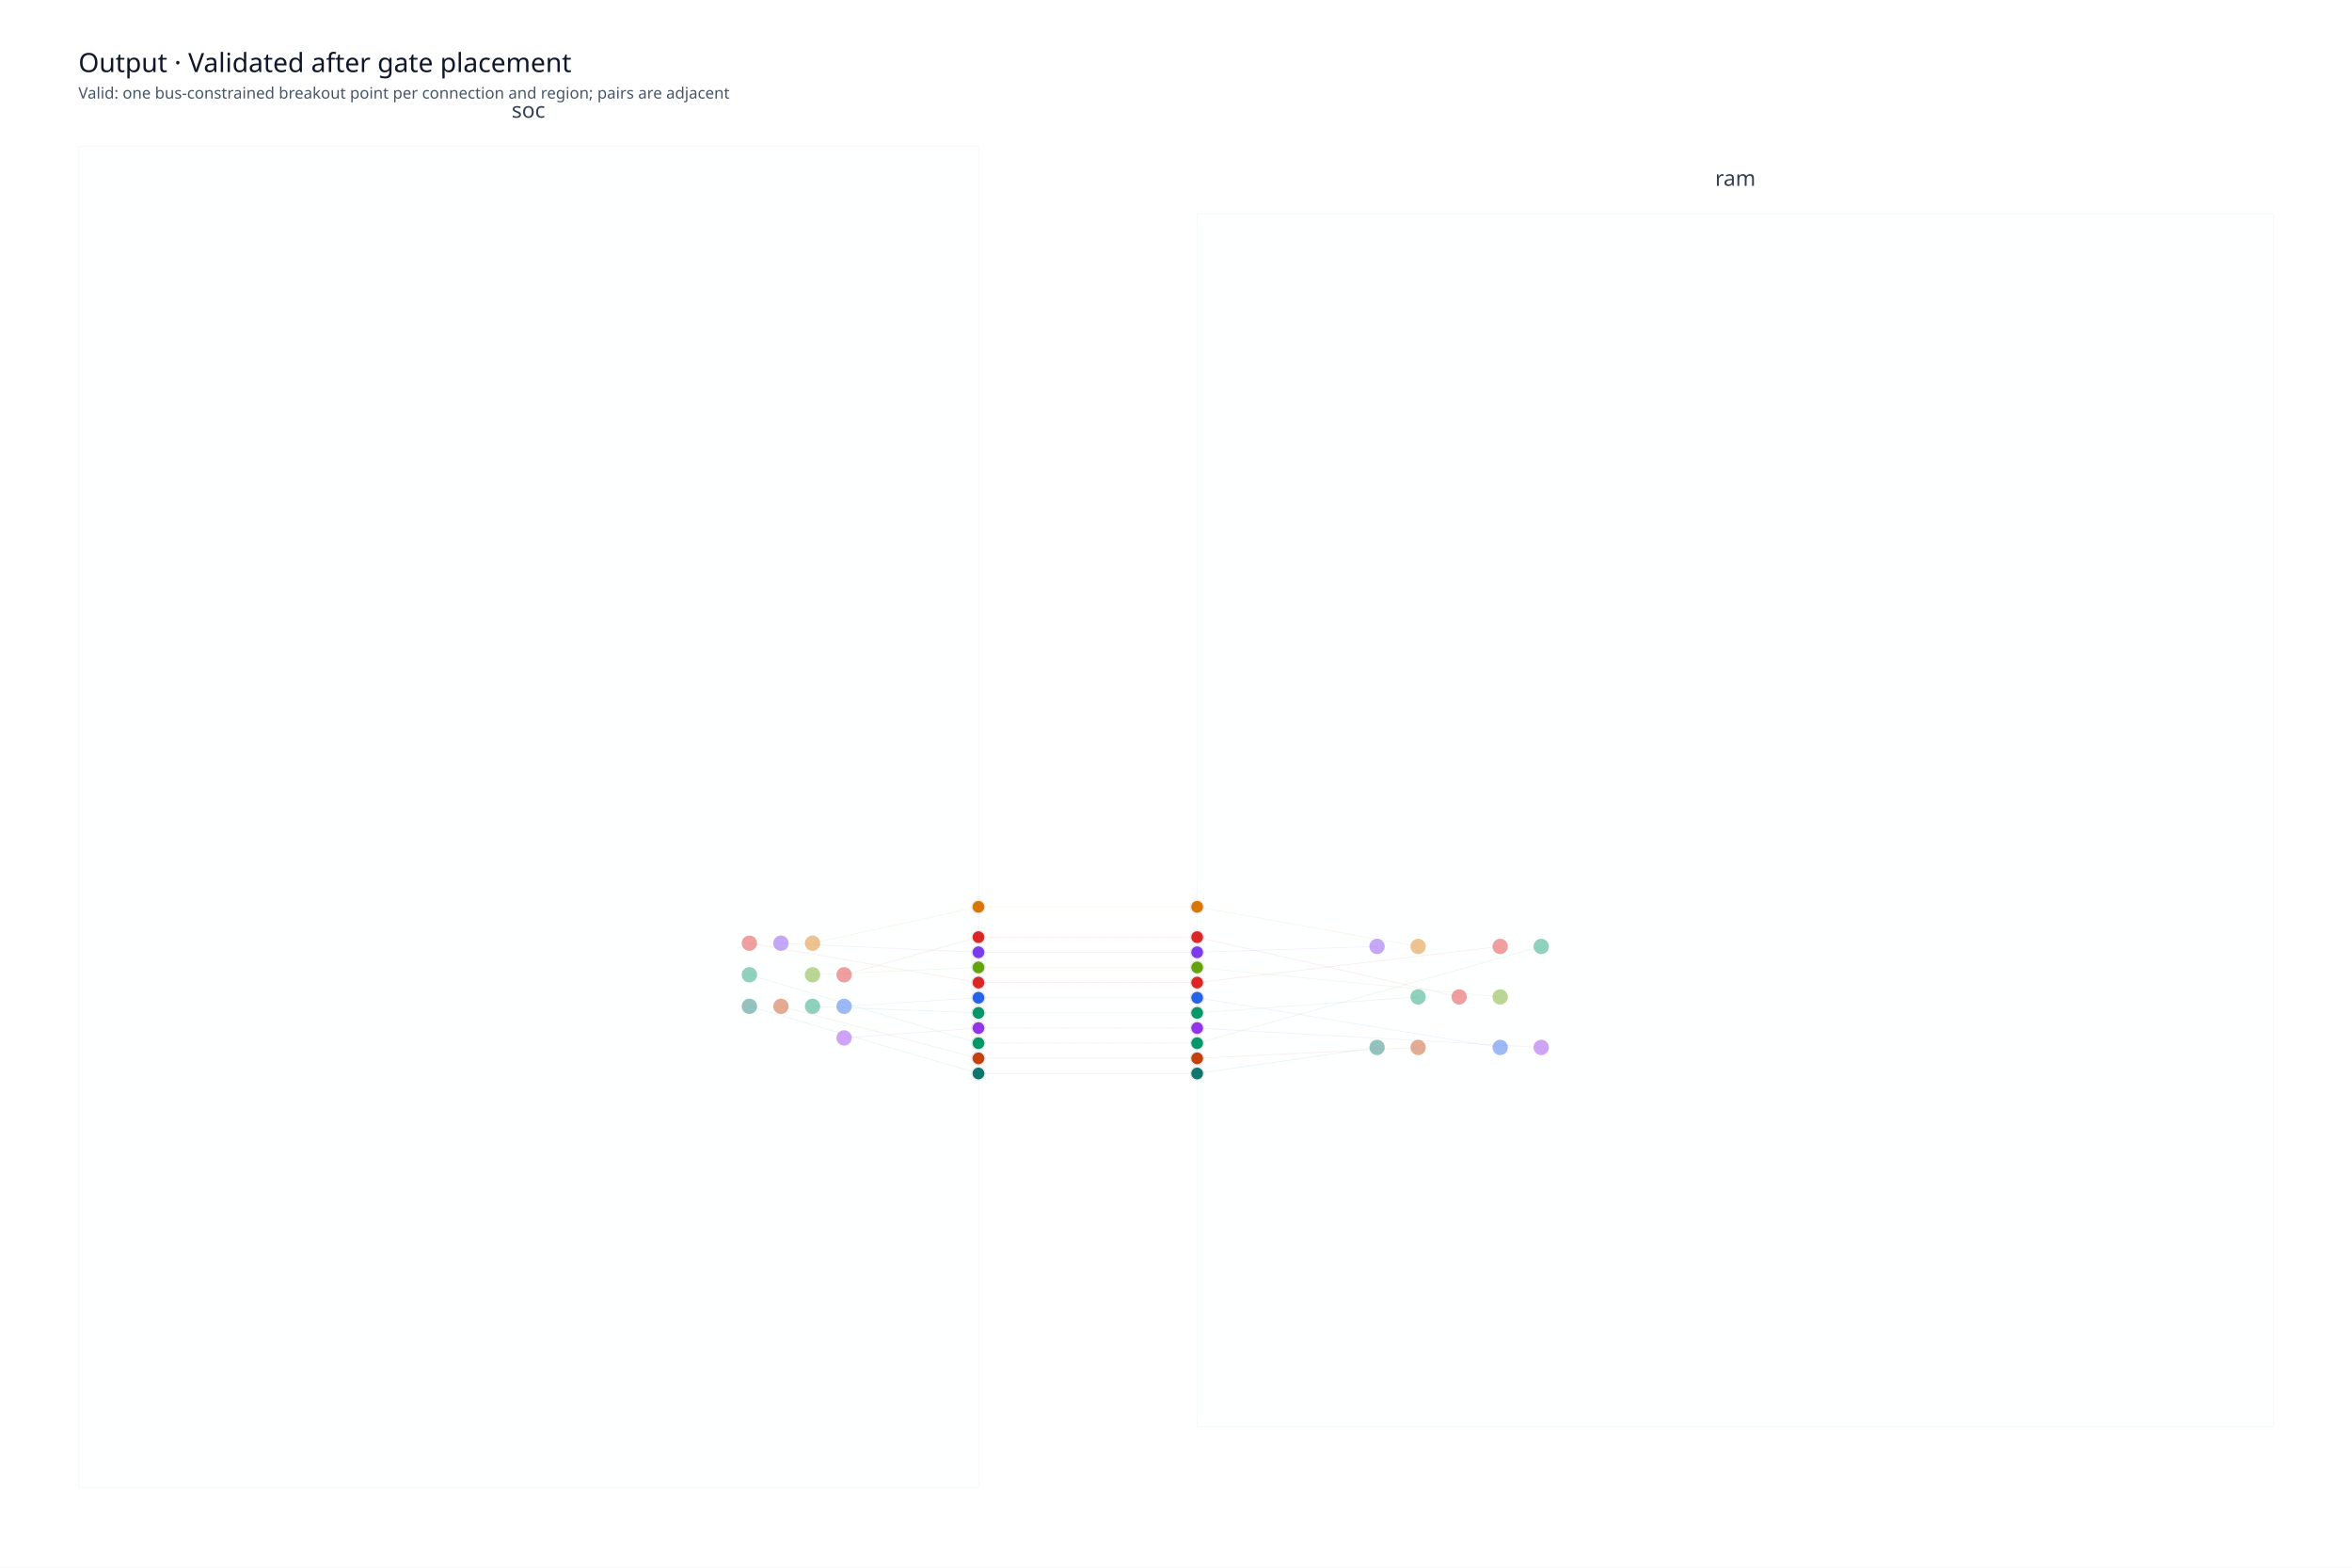
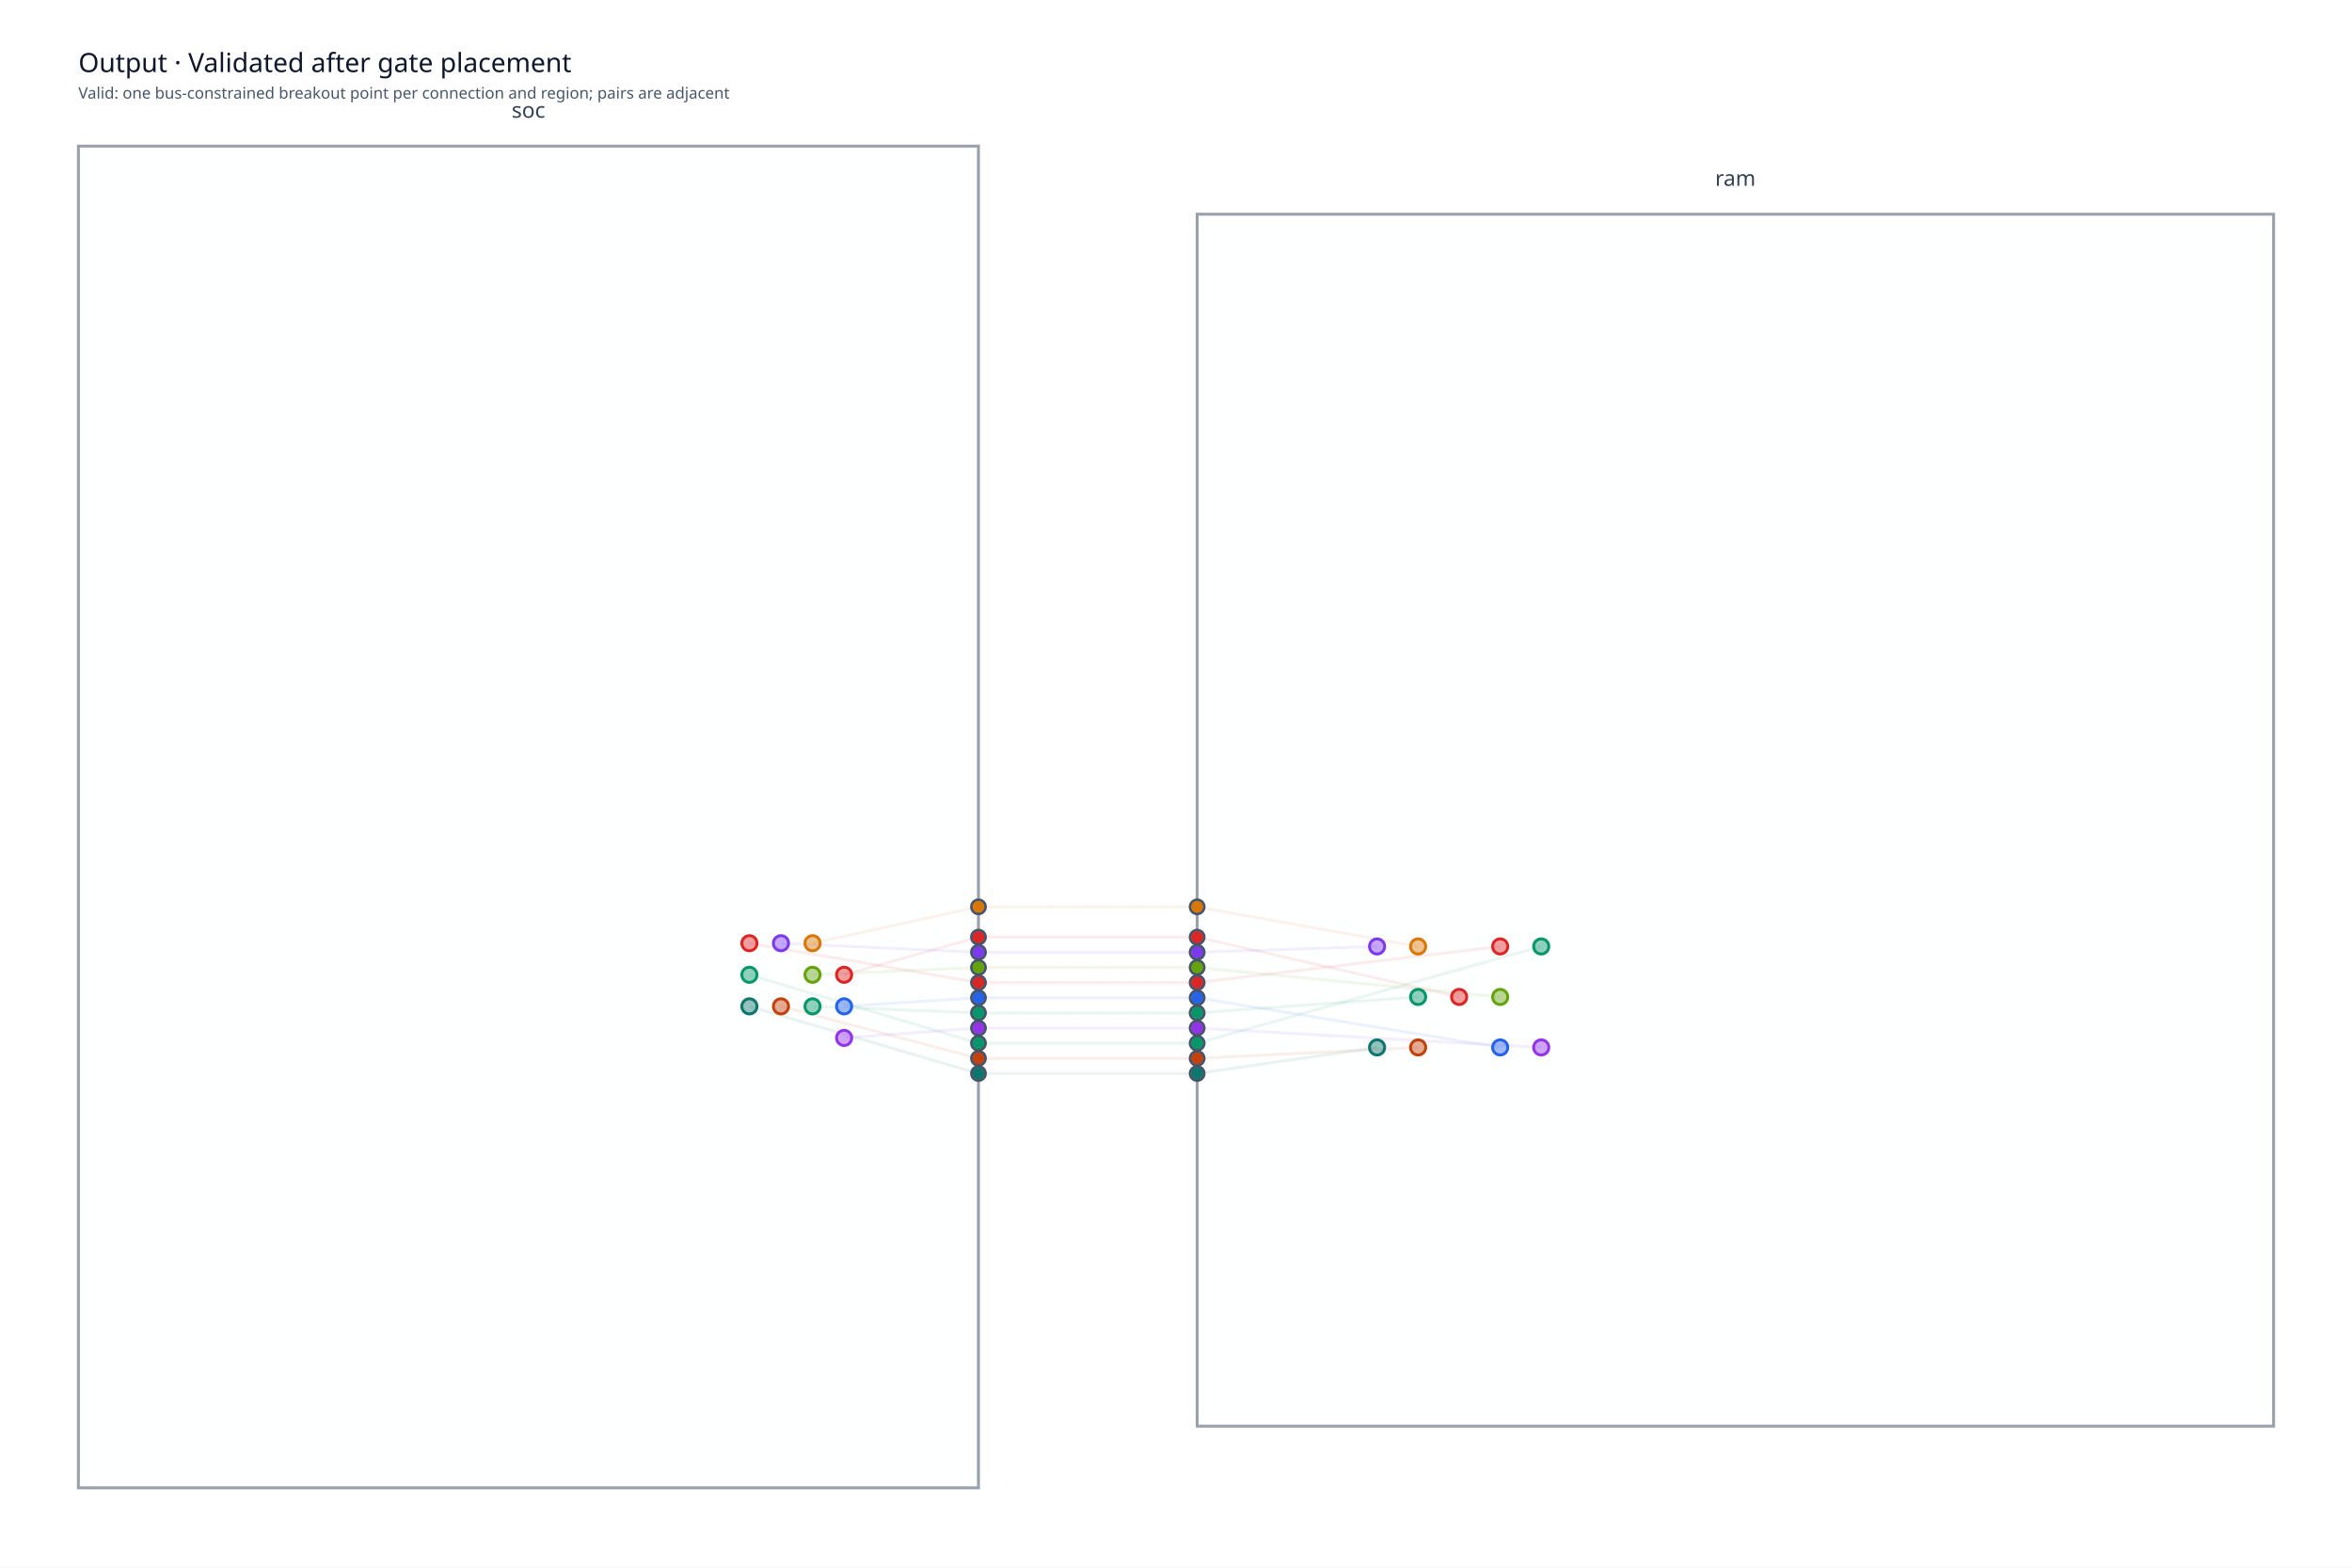
<svg xmlns="http://www.w3.org/2000/svg" width="1200" height="800" viewBox="0 0 1200 800">
  <rect width="100%" height="100%" fill="#ffffff" />
  <g>
-     <polyline data-points="-6,-3 -2.37192,-4.063640318181818 1.091917,-4.063640318181818 3.941917,-3.650917" data-type="line" data-label="" points="382.348,513.546 499.215,547.808 610.791,547.808 702.594,534.513" fill="none" stroke="#0f766e55" stroke-linejoin="round" stroke-width="0.387" stroke-dasharray="0.025 0.07" />
+     <polyline data-points="-6,-3 -2.37192,-4.063640318181818 1.091917,-4.063640318181818 3.941917,-3.650917" data-type="line" data-label="" points="382.348,513.546 499.215,547.808 610.791,547.808 702.594,534.513" fill="none" stroke="#0f766e55" stroke-linejoin="round" stroke-width="1.5" stroke-dasharray="0.025 0.07" />
  </g>
  <g>
-     <polyline data-points="-5.5,-3 -2.37192,-3.823640318181818 1.091917,-3.823640318181818 4.591917,-3.650917" data-type="line" data-label="" points="398.454,513.546 499.215,540.077 610.791,540.077 723.532,534.513" fill="none" stroke="#c2410c55" stroke-linejoin="round" stroke-width="0.387" stroke-dasharray="0.025 0.07" />
+     <polyline data-points="-5.5,-3 -2.37192,-3.823640318181818 1.091917,-3.823640318181818 4.591917,-3.650917" data-type="line" data-label="" points="398.454,513.546 499.215,540.077 610.791,540.077 723.532,534.513" fill="none" stroke="#c2410c55" stroke-linejoin="round" stroke-width="1.5" stroke-dasharray="0.025 0.07" />
  </g>
  <g>
-     <polyline data-points="-6,-2.5 -2.37192,-3.583640318181818 1.091917,-3.583640318181818 6.541917,-2.050917" data-type="line" data-label="" points="382.348,497.44 499.215,532.346 610.791,532.346 786.345,482.975" fill="none" stroke="#05966955" stroke-linejoin="round" stroke-width="0.387" stroke-dasharray="0.025 0.07" />
+     <polyline data-points="-6,-2.5 -2.37192,-3.583640318181818 1.091917,-3.583640318181818 6.541917,-2.050917" data-type="line" data-label="" points="382.348,497.44 499.215,532.346 610.791,532.346 786.345,482.975" fill="none" stroke="#05966955" stroke-linejoin="round" stroke-width="1.5" stroke-dasharray="0.025 0.07" />
  </g>
  <g>
-     <polyline data-points="-4.5,-3.5 -2.37192,-3.343640318181818 1.091917,-3.343640318181818 6.541917,-3.650917" data-type="line" data-label="" points="430.666,529.652 499.215,524.615 610.791,524.615 786.345,534.513" fill="none" stroke="#9333ea55" stroke-linejoin="round" stroke-width="0.387" stroke-dasharray="0.025 0.07" />
+     <polyline data-points="-4.5,-3.5 -2.37192,-3.343640318181818 1.091917,-3.343640318181818 6.541917,-3.650917" data-type="line" data-label="" points="430.666,529.652 499.215,524.615 610.791,524.615 786.345,534.513" fill="none" stroke="#9333ea55" stroke-linejoin="round" stroke-width="1.5" stroke-dasharray="0.025 0.07" />
  </g>
  <g>
-     <polyline data-points="-5,-3 -2.37192,-3.103640318181818 1.091917,-3.103640318181818 4.591917,-2.850917" data-type="line" data-label="" points="414.56,513.546 499.215,516.885 610.791,516.885 723.532,508.744" fill="none" stroke="#05966955" stroke-linejoin="round" stroke-width="0.387" stroke-dasharray="0.025 0.07" />
+     <polyline data-points="-5,-3 -2.37192,-3.103640318181818 1.091917,-3.103640318181818 4.591917,-2.850917" data-type="line" data-label="" points="414.56,513.546 499.215,516.885 610.791,516.885 723.532,508.744" fill="none" stroke="#05966955" stroke-linejoin="round" stroke-width="1.5" stroke-dasharray="0.025 0.07" />
  </g>
  <g>
-     <polyline data-points="-4.5,-3 -2.37192,-2.863640318181818 1.091917,-2.863640318181818 5.891917,-3.650917" data-type="line" data-label="" points="430.666,513.546 499.215,509.154 610.791,509.154 765.407,534.513" fill="none" stroke="#2563eb55" stroke-linejoin="round" stroke-width="0.387" stroke-dasharray="0.025 0.07" />
+     <polyline data-points="-4.5,-3 -2.37192,-2.863640318181818 1.091917,-2.863640318181818 5.891917,-3.650917" data-type="line" data-label="" points="430.666,513.546 499.215,509.154 610.791,509.154 765.407,534.513" fill="none" stroke="#2563eb55" stroke-linejoin="round" stroke-width="1.5" stroke-dasharray="0.025 0.07" />
  </g>
  <g>
-     <polyline data-points="-6,-2 -2.37192,-2.623640318181818 1.091917,-2.623640318181818 5.891917,-2.050917" data-type="line" data-label="" points="382.348,481.334 499.215,501.423 610.791,501.423 765.407,482.975" fill="none" stroke="#dc262655" stroke-linejoin="round" stroke-width="0.387" stroke-dasharray="0.025 0.07" />
+     <polyline data-points="-6,-2 -2.37192,-2.623640318181818 1.091917,-2.623640318181818 5.891917,-2.050917" data-type="line" data-label="" points="382.348,481.334 499.215,501.423 610.791,501.423 765.407,482.975" fill="none" stroke="#dc262655" stroke-linejoin="round" stroke-width="1.5" stroke-dasharray="0.025 0.07" />
  </g>
  <g>
-     <polyline data-points="-5,-2.5 -2.37192,-2.383640318181818 1.091917,-2.383640318181818 5.891917,-2.850917" data-type="line" data-label="" points="414.56,497.44 499.215,493.692 610.791,493.692 765.407,508.744" fill="none" stroke="#65a30d55" stroke-linejoin="round" stroke-width="0.387" stroke-dasharray="0.025 0.07" />
+     <polyline data-points="-5,-2.5 -2.37192,-2.383640318181818 1.091917,-2.383640318181818 5.891917,-2.850917" data-type="line" data-label="" points="414.56,497.44 499.215,493.692 610.791,493.692 765.407,508.744" fill="none" stroke="#65a30d55" stroke-linejoin="round" stroke-width="1.5" stroke-dasharray="0.025 0.07" />
  </g>
  <g>
-     <polyline data-points="-4.5,-2.5 -2.37192,-1.903640318181818 1.091917,-1.903640318181818 5.241917,-2.850917" data-type="line" data-label="" points="430.666,497.44 499.215,478.231 610.791,478.231 744.469,508.744" fill="none" stroke="#dc262655" stroke-linejoin="round" stroke-width="0.387" stroke-dasharray="0.025 0.07" />
+     <polyline data-points="-4.5,-2.5 -2.37192,-1.903640318181818 1.091917,-1.903640318181818 5.241917,-2.850917" data-type="line" data-label="" points="430.666,497.44 499.215,478.231 610.791,478.231 744.469,508.744" fill="none" stroke="#dc262655" stroke-linejoin="round" stroke-width="1.5" stroke-dasharray="0.025 0.07" />
  </g>
  <g>
-     <polyline data-points="-5.5,-2 -2.37192,-2.143640318181818 1.091917,-2.143640318181818 3.941917,-2.050917" data-type="line" data-label="" points="398.454,481.334 499.215,485.961 610.791,485.961 702.594,482.975" fill="none" stroke="#7c3aed55" stroke-linejoin="round" stroke-width="0.387" stroke-dasharray="0.025 0.07" />
+     <polyline data-points="-5.5,-2 -2.37192,-2.143640318181818 1.091917,-2.143640318181818 3.941917,-2.050917" data-type="line" data-label="" points="398.454,481.334 499.215,485.961 610.791,485.961 702.594,482.975" fill="none" stroke="#7c3aed55" stroke-linejoin="round" stroke-width="1.5" stroke-dasharray="0.025 0.07" />
  </g>
  <g>
-     <polyline data-points="-5,-2 -2.37192,-1.423640318181818 1.091917,-1.423640318181818 4.591917,-2.050917" data-type="line" data-label="" points="414.56,481.334 499.215,462.769 610.791,462.769 723.532,482.975" fill="none" stroke="#d9770655" stroke-linejoin="round" stroke-width="0.387" stroke-dasharray="0.025 0.07" />
+     <polyline data-points="-5,-2 -2.37192,-1.423640318181818 1.091917,-1.423640318181818 4.591917,-2.050917" data-type="line" data-label="" points="414.56,481.334 499.215,462.769 610.791,462.769 723.532,482.975" fill="none" stroke="#d9770655" stroke-linejoin="round" stroke-width="1.5" stroke-dasharray="0.025 0.07" />
  </g>
  <g>
-     <rect data-type="rect" data-label="" data-x="-9.5" data-y="0" x="40" y="74.563" width="459.215" height="684.697" fill="rgba(226, 232, 240, 0.035)" stroke="rgba(71, 85, 105, 0.55)" stroke-width="0.031" />
+     <rect data-type="rect" data-label="" data-x="-9.5" data-y="0" x="40" y="74.563" width="459.215" height="684.697" fill="rgba(226, 232, 240, 0.035)" stroke="rgba(71, 85, 105, 0.55)" stroke-width="1.5" />
  </g>
  <g>
-     <rect data-type="rect" data-label="" data-x="9.616916999999999" data-y="-0.0509170000000001" x="610.791" y="109.319" width="549.209" height="618.464" fill="rgba(226, 232, 240, 0.035)" stroke="rgba(71, 85, 105, 0.55)" stroke-width="0.031" />
+     <rect data-type="rect" data-label="" data-x="9.616916999999999" data-y="-0.0509170000000001" x="610.791" y="109.319" width="549.209" height="618.464" fill="rgba(226, 232, 240, 0.035)" stroke="rgba(71, 85, 105, 0.55)" stroke-width="1.5" />
  </g>
-   <circle data-type="circle" data-label="" data-x="-6" data-y="-3" cx="382.348" cy="513.546" r="3.865" fill="#0f766e70" stroke="#0f766e" stroke-width="0.031" />
-   <circle data-type="circle" data-label="" data-x="-5.5" data-y="-3" cx="398.454" cy="513.546" r="3.865" fill="#c2410c70" stroke="#c2410c" stroke-width="0.031" />
-   <circle data-type="circle" data-label="" data-x="-4.5" data-y="-3" cx="430.666" cy="513.546" r="3.865" fill="#2563eb70" stroke="#2563eb" stroke-width="0.031" />
-   <circle data-type="circle" data-label="" data-x="-4.5" data-y="-3.5" cx="430.666" cy="529.652" r="3.865" fill="#9333ea70" stroke="#9333ea" stroke-width="0.031" />
-   <circle data-type="circle" data-label="" data-x="-6" data-y="-2.5" cx="382.348" cy="497.44" r="3.865" fill="#05966970" stroke="#059669" stroke-width="0.031" />
-   <circle data-type="circle" data-label="" data-x="-6" data-y="-2" cx="382.348" cy="481.334" r="3.865" fill="#dc262670" stroke="#dc2626" stroke-width="0.031" />
-   <circle data-type="circle" data-label="" data-x="-5" data-y="-2" cx="414.56" cy="481.334" r="3.865" fill="#d9770670" stroke="#d97706" stroke-width="0.031" />
-   <circle data-type="circle" data-label="" data-x="-5.5" data-y="-2" cx="398.454" cy="481.334" r="3.865" fill="#7c3aed70" stroke="#7c3aed" stroke-width="0.031" />
-   <circle data-type="circle" data-label="" data-x="-5" data-y="-3" cx="414.56" cy="513.546" r="3.865" fill="#05966970" stroke="#059669" stroke-width="0.031" />
-   <circle data-type="circle" data-label="" data-x="-4.5" data-y="-2.5" cx="430.666" cy="497.44" r="3.865" fill="#dc262670" stroke="#dc2626" stroke-width="0.031" />
-   <circle data-type="circle" data-label="" data-x="-5" data-y="-2.5" cx="414.56" cy="497.44" r="3.865" fill="#65a30d70" stroke="#65a30d" stroke-width="0.031" />
-   <circle data-type="circle" data-label="" data-x="3.941917" data-y="-3.650917" cx="702.594" cy="534.513" r="3.865" fill="#0f766e70" stroke="#0f766e" stroke-width="0.031" />
-   <circle data-type="circle" data-label="" data-x="4.591917" data-y="-3.650917" cx="723.532" cy="534.513" r="3.865" fill="#c2410c70" stroke="#c2410c" stroke-width="0.031" />
-   <circle data-type="circle" data-label="" data-x="5.891917" data-y="-3.650917" cx="765.407" cy="534.513" r="3.865" fill="#2563eb70" stroke="#2563eb" stroke-width="0.031" />
-   <circle data-type="circle" data-label="" data-x="6.541917" data-y="-3.650917" cx="786.345" cy="534.513" r="3.865" fill="#9333ea70" stroke="#9333ea" stroke-width="0.031" />
-   <circle data-type="circle" data-label="" data-x="6.541917" data-y="-2.050917" cx="786.345" cy="482.975" r="3.865" fill="#05966970" stroke="#059669" stroke-width="0.031" />
-   <circle data-type="circle" data-label="" data-x="5.891917" data-y="-2.050917" cx="765.407" cy="482.975" r="3.865" fill="#dc262670" stroke="#dc2626" stroke-width="0.031" />
-   <circle data-type="circle" data-label="" data-x="4.591917" data-y="-2.050917" cx="723.532" cy="482.975" r="3.865" fill="#d9770670" stroke="#d97706" stroke-width="0.031" />
-   <circle data-type="circle" data-label="" data-x="3.941917" data-y="-2.050917" cx="702.594" cy="482.975" r="3.865" fill="#7c3aed70" stroke="#7c3aed" stroke-width="0.031" />
-   <circle data-type="circle" data-label="" data-x="4.591917" data-y="-2.850917" cx="723.532" cy="508.744" r="3.865" fill="#05966970" stroke="#059669" stroke-width="0.031" />
-   <circle data-type="circle" data-label="" data-x="5.241917" data-y="-2.850917" cx="744.469" cy="508.744" r="3.865" fill="#dc262670" stroke="#dc2626" stroke-width="0.031" />
-   <circle data-type="circle" data-label="" data-x="5.891917" data-y="-2.850917" cx="765.407" cy="508.744" r="3.865" fill="#65a30d70" stroke="#65a30d" stroke-width="0.031" />
-   <circle data-type="circle" data-label="" data-x="-2.37192" data-y="-4.063640318181818" cx="499.215" cy="547.808" r="3.543" fill="rgba(15, 23, 42, 0.06)" stroke="#475569" stroke-width="0.031" />
-   <circle data-type="circle" data-label="" data-x="-2.37192" data-y="-3.583640318181818" cx="499.215" cy="532.346" r="3.543" fill="rgba(15, 23, 42, 0.06)" stroke="#475569" stroke-width="0.031" />
-   <circle data-type="circle" data-label="" data-x="-2.37192" data-y="-3.103640318181818" cx="499.215" cy="516.885" r="3.543" fill="rgba(15, 23, 42, 0.06)" stroke="#475569" stroke-width="0.031" />
-   <circle data-type="circle" data-label="" data-x="-2.37192" data-y="-2.623640318181818" cx="499.215" cy="501.423" r="3.543" fill="rgba(15, 23, 42, 0.06)" stroke="#475569" stroke-width="0.031" />
-   <circle data-type="circle" data-label="" data-x="-2.37192" data-y="-2.143640318181818" cx="499.215" cy="485.961" r="3.543" fill="rgba(15, 23, 42, 0.06)" stroke="#475569" stroke-width="0.031" />
-   <circle data-type="circle" data-label="" data-x="-2.37192" data-y="-3.823640318181818" cx="499.215" cy="540.077" r="3.543" fill="rgba(15, 23, 42, 0.06)" stroke="#475569" stroke-width="0.031" />
-   <circle data-type="circle" data-label="" data-x="-2.37192" data-y="-3.343640318181818" cx="499.215" cy="524.615" r="3.543" fill="rgba(15, 23, 42, 0.06)" stroke="#475569" stroke-width="0.031" />
-   <circle data-type="circle" data-label="" data-x="-2.37192" data-y="-2.863640318181818" cx="499.215" cy="509.154" r="3.543" fill="rgba(15, 23, 42, 0.06)" stroke="#475569" stroke-width="0.031" />
-   <circle data-type="circle" data-label="" data-x="-2.37192" data-y="-2.383640318181818" cx="499.215" cy="493.692" r="3.543" fill="rgba(15, 23, 42, 0.06)" stroke="#475569" stroke-width="0.031" />
-   <circle data-type="circle" data-label="" data-x="-2.37192" data-y="-1.903640318181818" cx="499.215" cy="478.231" r="3.543" fill="rgba(15, 23, 42, 0.06)" stroke="#475569" stroke-width="0.031" />
-   <circle data-type="circle" data-label="" data-x="-2.37192" data-y="-1.423640318181818" cx="499.215" cy="462.769" r="3.543" fill="rgba(15, 23, 42, 0.06)" stroke="#475569" stroke-width="0.031" />
-   <circle data-type="circle" data-label="" data-x="1.091917" data-y="-4.063640318181818" cx="610.791" cy="547.808" r="3.543" fill="rgba(15, 23, 42, 0.06)" stroke="#475569" stroke-width="0.031" />
-   <circle data-type="circle" data-label="" data-x="1.091917" data-y="-3.583640318181818" cx="610.791" cy="532.346" r="3.543" fill="rgba(15, 23, 42, 0.06)" stroke="#475569" stroke-width="0.031" />
-   <circle data-type="circle" data-label="" data-x="1.091917" data-y="-3.103640318181818" cx="610.791" cy="516.885" r="3.543" fill="rgba(15, 23, 42, 0.06)" stroke="#475569" stroke-width="0.031" />
-   <circle data-type="circle" data-label="" data-x="1.091917" data-y="-2.623640318181818" cx="610.791" cy="501.423" r="3.543" fill="rgba(15, 23, 42, 0.06)" stroke="#475569" stroke-width="0.031" />
-   <circle data-type="circle" data-label="" data-x="1.091917" data-y="-2.143640318181818" cx="610.791" cy="485.961" r="3.543" fill="rgba(15, 23, 42, 0.06)" stroke="#475569" stroke-width="0.031" />
-   <circle data-type="circle" data-label="" data-x="1.091917" data-y="-3.823640318181818" cx="610.791" cy="540.077" r="3.543" fill="rgba(15, 23, 42, 0.06)" stroke="#475569" stroke-width="0.031" />
-   <circle data-type="circle" data-label="" data-x="1.091917" data-y="-3.343640318181818" cx="610.791" cy="524.615" r="3.543" fill="rgba(15, 23, 42, 0.06)" stroke="#475569" stroke-width="0.031" />
-   <circle data-type="circle" data-label="" data-x="1.091917" data-y="-2.863640318181818" cx="610.791" cy="509.154" r="3.543" fill="rgba(15, 23, 42, 0.06)" stroke="#475569" stroke-width="0.031" />
-   <circle data-type="circle" data-label="" data-x="1.091917" data-y="-2.383640318181818" cx="610.791" cy="493.692" r="3.543" fill="rgba(15, 23, 42, 0.06)" stroke="#475569" stroke-width="0.031" />
-   <circle data-type="circle" data-label="" data-x="1.091917" data-y="-1.903640318181818" cx="610.791" cy="478.231" r="3.543" fill="rgba(15, 23, 42, 0.06)" stroke="#475569" stroke-width="0.031" />
-   <circle data-type="circle" data-label="" data-x="1.091917" data-y="-1.423640318181818" cx="610.791" cy="462.769" r="3.543" fill="rgba(15, 23, 42, 0.06)" stroke="#475569" stroke-width="0.031" />
+   <circle data-type="circle" data-label="" data-x="-6" data-y="-3" cx="382.348" cy="513.546" r="3.865" fill="#0f766e70" stroke="#0f766e" stroke-width="1.5" />
+   <circle data-type="circle" data-label="" data-x="-5.5" data-y="-3" cx="398.454" cy="513.546" r="3.865" fill="#c2410c70" stroke="#c2410c" stroke-width="1.5" />
+   <circle data-type="circle" data-label="" data-x="-4.5" data-y="-3" cx="430.666" cy="513.546" r="3.865" fill="#2563eb70" stroke="#2563eb" stroke-width="1.5" />
+   <circle data-type="circle" data-label="" data-x="-4.5" data-y="-3.5" cx="430.666" cy="529.652" r="3.865" fill="#9333ea70" stroke="#9333ea" stroke-width="1.5" />
+   <circle data-type="circle" data-label="" data-x="-6" data-y="-2.5" cx="382.348" cy="497.44" r="3.865" fill="#05966970" stroke="#059669" stroke-width="1.5" />
+   <circle data-type="circle" data-label="" data-x="-6" data-y="-2" cx="382.348" cy="481.334" r="3.865" fill="#dc262670" stroke="#dc2626" stroke-width="1.5" />
+   <circle data-type="circle" data-label="" data-x="-5" data-y="-2" cx="414.56" cy="481.334" r="3.865" fill="#d9770670" stroke="#d97706" stroke-width="1.5" />
+   <circle data-type="circle" data-label="" data-x="-5.5" data-y="-2" cx="398.454" cy="481.334" r="3.865" fill="#7c3aed70" stroke="#7c3aed" stroke-width="1.5" />
+   <circle data-type="circle" data-label="" data-x="-5" data-y="-3" cx="414.56" cy="513.546" r="3.865" fill="#05966970" stroke="#059669" stroke-width="1.5" />
+   <circle data-type="circle" data-label="" data-x="-4.5" data-y="-2.5" cx="430.666" cy="497.44" r="3.865" fill="#dc262670" stroke="#dc2626" stroke-width="1.5" />
+   <circle data-type="circle" data-label="" data-x="-5" data-y="-2.5" cx="414.56" cy="497.44" r="3.865" fill="#65a30d70" stroke="#65a30d" stroke-width="1.5" />
+   <circle data-type="circle" data-label="" data-x="3.941917" data-y="-3.650917" cx="702.594" cy="534.513" r="3.865" fill="#0f766e70" stroke="#0f766e" stroke-width="1.5" />
+   <circle data-type="circle" data-label="" data-x="4.591917" data-y="-3.650917" cx="723.532" cy="534.513" r="3.865" fill="#c2410c70" stroke="#c2410c" stroke-width="1.5" />
+   <circle data-type="circle" data-label="" data-x="5.891917" data-y="-3.650917" cx="765.407" cy="534.513" r="3.865" fill="#2563eb70" stroke="#2563eb" stroke-width="1.5" />
+   <circle data-type="circle" data-label="" data-x="6.541917" data-y="-3.650917" cx="786.345" cy="534.513" r="3.865" fill="#9333ea70" stroke="#9333ea" stroke-width="1.5" />
+   <circle data-type="circle" data-label="" data-x="6.541917" data-y="-2.050917" cx="786.345" cy="482.975" r="3.865" fill="#05966970" stroke="#059669" stroke-width="1.5" />
+   <circle data-type="circle" data-label="" data-x="5.891917" data-y="-2.050917" cx="765.407" cy="482.975" r="3.865" fill="#dc262670" stroke="#dc2626" stroke-width="1.5" />
+   <circle data-type="circle" data-label="" data-x="4.591917" data-y="-2.050917" cx="723.532" cy="482.975" r="3.865" fill="#d9770670" stroke="#d97706" stroke-width="1.5" />
+   <circle data-type="circle" data-label="" data-x="3.941917" data-y="-2.050917" cx="702.594" cy="482.975" r="3.865" fill="#7c3aed70" stroke="#7c3aed" stroke-width="1.5" />
+   <circle data-type="circle" data-label="" data-x="4.591917" data-y="-2.850917" cx="723.532" cy="508.744" r="3.865" fill="#05966970" stroke="#059669" stroke-width="1.5" />
+   <circle data-type="circle" data-label="" data-x="5.241917" data-y="-2.850917" cx="744.469" cy="508.744" r="3.865" fill="#dc262670" stroke="#dc2626" stroke-width="1.5" />
+   <circle data-type="circle" data-label="" data-x="5.891917" data-y="-2.850917" cx="765.407" cy="508.744" r="3.865" fill="#65a30d70" stroke="#65a30d" stroke-width="1.5" />
+   <circle data-type="circle" data-label="" data-x="-2.37192" data-y="-4.063640318181818" cx="499.215" cy="547.808" r="3.543" fill="rgba(15, 23, 42, 0.06)" stroke="#475569" stroke-width="1.5" />
+   <circle data-type="circle" data-label="" data-x="-2.37192" data-y="-3.583640318181818" cx="499.215" cy="532.346" r="3.543" fill="rgba(15, 23, 42, 0.06)" stroke="#475569" stroke-width="1.5" />
+   <circle data-type="circle" data-label="" data-x="-2.37192" data-y="-3.103640318181818" cx="499.215" cy="516.885" r="3.543" fill="rgba(15, 23, 42, 0.06)" stroke="#475569" stroke-width="1.5" />
+   <circle data-type="circle" data-label="" data-x="-2.37192" data-y="-2.623640318181818" cx="499.215" cy="501.423" r="3.543" fill="rgba(15, 23, 42, 0.06)" stroke="#475569" stroke-width="1.5" />
+   <circle data-type="circle" data-label="" data-x="-2.37192" data-y="-2.143640318181818" cx="499.215" cy="485.961" r="3.543" fill="rgba(15, 23, 42, 0.06)" stroke="#475569" stroke-width="1.5" />
+   <circle data-type="circle" data-label="" data-x="-2.37192" data-y="-3.823640318181818" cx="499.215" cy="540.077" r="3.543" fill="rgba(15, 23, 42, 0.06)" stroke="#475569" stroke-width="1.5" />
+   <circle data-type="circle" data-label="" data-x="-2.37192" data-y="-3.343640318181818" cx="499.215" cy="524.615" r="3.543" fill="rgba(15, 23, 42, 0.06)" stroke="#475569" stroke-width="1.5" />
+   <circle data-type="circle" data-label="" data-x="-2.37192" data-y="-2.863640318181818" cx="499.215" cy="509.154" r="3.543" fill="rgba(15, 23, 42, 0.06)" stroke="#475569" stroke-width="1.5" />
+   <circle data-type="circle" data-label="" data-x="-2.37192" data-y="-2.383640318181818" cx="499.215" cy="493.692" r="3.543" fill="rgba(15, 23, 42, 0.06)" stroke="#475569" stroke-width="1.5" />
+   <circle data-type="circle" data-label="" data-x="-2.37192" data-y="-1.903640318181818" cx="499.215" cy="478.231" r="3.543" fill="rgba(15, 23, 42, 0.06)" stroke="#475569" stroke-width="1.5" />
+   <circle data-type="circle" data-label="" data-x="-2.37192" data-y="-1.423640318181818" cx="499.215" cy="462.769" r="3.543" fill="rgba(15, 23, 42, 0.06)" stroke="#475569" stroke-width="1.5" />
+   <circle data-type="circle" data-label="" data-x="1.091917" data-y="-4.063640318181818" cx="610.791" cy="547.808" r="3.543" fill="rgba(15, 23, 42, 0.06)" stroke="#475569" stroke-width="1.5" />
+   <circle data-type="circle" data-label="" data-x="1.091917" data-y="-3.583640318181818" cx="610.791" cy="532.346" r="3.543" fill="rgba(15, 23, 42, 0.06)" stroke="#475569" stroke-width="1.5" />
+   <circle data-type="circle" data-label="" data-x="1.091917" data-y="-3.103640318181818" cx="610.791" cy="516.885" r="3.543" fill="rgba(15, 23, 42, 0.06)" stroke="#475569" stroke-width="1.5" />
+   <circle data-type="circle" data-label="" data-x="1.091917" data-y="-2.623640318181818" cx="610.791" cy="501.423" r="3.543" fill="rgba(15, 23, 42, 0.06)" stroke="#475569" stroke-width="1.5" />
+   <circle data-type="circle" data-label="" data-x="1.091917" data-y="-2.143640318181818" cx="610.791" cy="485.961" r="3.543" fill="rgba(15, 23, 42, 0.06)" stroke="#475569" stroke-width="1.5" />
+   <circle data-type="circle" data-label="" data-x="1.091917" data-y="-3.823640318181818" cx="610.791" cy="540.077" r="3.543" fill="rgba(15, 23, 42, 0.06)" stroke="#475569" stroke-width="1.5" />
+   <circle data-type="circle" data-label="" data-x="1.091917" data-y="-3.343640318181818" cx="610.791" cy="524.615" r="3.543" fill="rgba(15, 23, 42, 0.06)" stroke="#475569" stroke-width="1.5" />
+   <circle data-type="circle" data-label="" data-x="1.091917" data-y="-2.863640318181818" cx="610.791" cy="509.154" r="3.543" fill="rgba(15, 23, 42, 0.06)" stroke="#475569" stroke-width="1.5" />
+   <circle data-type="circle" data-label="" data-x="1.091917" data-y="-2.383640318181818" cx="610.791" cy="493.692" r="3.543" fill="rgba(15, 23, 42, 0.06)" stroke="#475569" stroke-width="1.5" />
+   <circle data-type="circle" data-label="" data-x="1.091917" data-y="-1.903640318181818" cx="610.791" cy="478.231" r="3.543" fill="rgba(15, 23, 42, 0.06)" stroke="#475569" stroke-width="1.5" />
+   <circle data-type="circle" data-label="" data-x="1.091917" data-y="-1.423640318181818" cx="610.791" cy="462.769" r="3.543" fill="rgba(15, 23, 42, 0.06)" stroke="#475569" stroke-width="1.5" />
  <text data-type="text" data-label="soc" data-x="-9.5" data-y="10.97808" x="269.607" y="63.289" fill="#334155" font-size="10.952" font-family="sans-serif" text-anchor="middle" dominant-baseline="text-after-edge">soc</text>
  <text data-type="text" data-label="ram" data-x="9.616916999999999" data-y="9.899083" x="885.395" y="98.045" fill="#334155" font-size="10.952" font-family="sans-serif" text-anchor="middle" dominant-baseline="text-after-edge">ram</text>
  <text data-type="text" data-label="Output · Validated after gate placement" data-x="-16.62808" data-y="11.678080000000001" x="40" y="40.741" fill="#0f172a" font-size="13.529" font-family="sans-serif" text-anchor="start" dominant-baseline="text-after-edge">Output · Validated after gate placement</text>
  <text data-type="text" data-label="Valid: one bus-constrained breakout point per connection and region; pairs are adjacent" data-x="-16.62808" data-y="11.30808" x="40" y="52.659" fill="#475569" font-size="8.053" font-family="sans-serif" text-anchor="start" dominant-baseline="text-after-edge">Valid: one bus-constrained breakout point per connection and region; pairs are adjacent</text>
  <g>
    <circle data-type="point" data-label="DQ0 · inner1" data-x="-2.37192" data-y="-4.063640318181818" cx="499.215" cy="547.808" r="3" fill="#0f766e" />
  </g>
  <g>
    <circle data-type="point" data-label="DQ4 · inner1" data-x="-2.37192" data-y="-3.583640318181818" cx="499.215" cy="532.346" r="3" fill="#059669" />
  </g>
  <g>
    <circle data-type="point" data-label="DM0 · inner1" data-x="-2.37192" data-y="-3.103640318181818" cx="499.215" cy="516.885" r="3" fill="#059669" />
  </g>
  <g>
    <circle data-type="point" data-label="DQ5 · inner1" data-x="-2.37192" data-y="-2.623640318181818" cx="499.215" cy="501.423" r="3" fill="#dc2626" />
  </g>
  <g>
    <circle data-type="point" data-label="DQ7 · inner1" data-x="-2.37192" data-y="-2.143640318181818" cx="499.215" cy="485.961" r="3" fill="#7c3aed" />
  </g>
  <g>
    <circle data-type="point" data-label="DQ1 · inner4" data-x="-2.37192" data-y="-3.823640318181818" cx="499.215" cy="540.077" r="3" fill="#c2410c" />
  </g>
  <g>
    <circle data-type="point" data-label="DQ3 · inner4" data-x="-2.37192" data-y="-3.343640318181818" cx="499.215" cy="524.615" r="3" fill="#9333ea" />
  </g>
  <g>
    <circle data-type="point" data-label="DQ2 · inner4" data-x="-2.37192" data-y="-2.863640318181818" cx="499.215" cy="509.154" r="3" fill="#2563eb" />
  </g>
  <g>
    <circle data-type="point" data-label="DQS0_n · inner4" data-x="-2.37192" data-y="-2.383640318181818" cx="499.215" cy="493.692" r="3" fill="#65a30d" />
  </g>
  <g>
    <circle data-type="point" data-label="DQS0 · inner4" data-x="-2.37192" data-y="-1.903640318181818" cx="499.215" cy="478.231" r="3" fill="#dc2626" />
  </g>
  <g>
    <circle data-type="point" data-label="DQ6 · inner4" data-x="-2.37192" data-y="-1.423640318181818" cx="499.215" cy="462.769" r="3" fill="#d97706" />
  </g>
  <g>
    <circle data-type="point" data-label="DQ0 · inner1" data-x="1.091917" data-y="-4.063640318181818" cx="610.791" cy="547.808" r="3" fill="#0f766e" />
  </g>
  <g>
    <circle data-type="point" data-label="DQ4 · inner1" data-x="1.091917" data-y="-3.583640318181818" cx="610.791" cy="532.346" r="3" fill="#059669" />
  </g>
  <g>
    <circle data-type="point" data-label="DM0 · inner1" data-x="1.091917" data-y="-3.103640318181818" cx="610.791" cy="516.885" r="3" fill="#059669" />
  </g>
  <g>
    <circle data-type="point" data-label="DQ5 · inner1" data-x="1.091917" data-y="-2.623640318181818" cx="610.791" cy="501.423" r="3" fill="#dc2626" />
  </g>
  <g>
    <circle data-type="point" data-label="DQ7 · inner1" data-x="1.091917" data-y="-2.143640318181818" cx="610.791" cy="485.961" r="3" fill="#7c3aed" />
  </g>
  <g>
    <circle data-type="point" data-label="DQ1 · inner4" data-x="1.091917" data-y="-3.823640318181818" cx="610.791" cy="540.077" r="3" fill="#c2410c" />
  </g>
  <g>
    <circle data-type="point" data-label="DQ3 · inner4" data-x="1.091917" data-y="-3.343640318181818" cx="610.791" cy="524.615" r="3" fill="#9333ea" />
  </g>
  <g>
    <circle data-type="point" data-label="DQ2 · inner4" data-x="1.091917" data-y="-2.863640318181818" cx="610.791" cy="509.154" r="3" fill="#2563eb" />
  </g>
  <g>
    <circle data-type="point" data-label="DQS0_n · inner4" data-x="1.091917" data-y="-2.383640318181818" cx="610.791" cy="493.692" r="3" fill="#65a30d" />
  </g>
  <g>
    <circle data-type="point" data-label="DQS0 · inner4" data-x="1.091917" data-y="-1.903640318181818" cx="610.791" cy="478.231" r="3" fill="#dc2626" />
  </g>
  <g>
    <circle data-type="point" data-label="DQ6 · inner4" data-x="1.091917" data-y="-1.423640318181818" cx="610.791" cy="462.769" r="3" fill="#d97706" />
  </g>
  <g id="crosshair" style="display: none">
-     <line id="crosshair-h" y1="0" y2="800" stroke="#666" stroke-width="0.5" />
-     <line id="crosshair-v" x1="0" x2="1200" stroke="#666" stroke-width="0.5" />
+     <line id="crosshair-h" y1="0" y2="800" stroke="#666" stroke-width="1.5" />
+     <line id="crosshair-v" x1="0" x2="1200" stroke="#666" stroke-width="1.5" />
    <text id="coordinates" font-family="monospace" font-size="12" fill="#666" />
  </g>
</svg>
